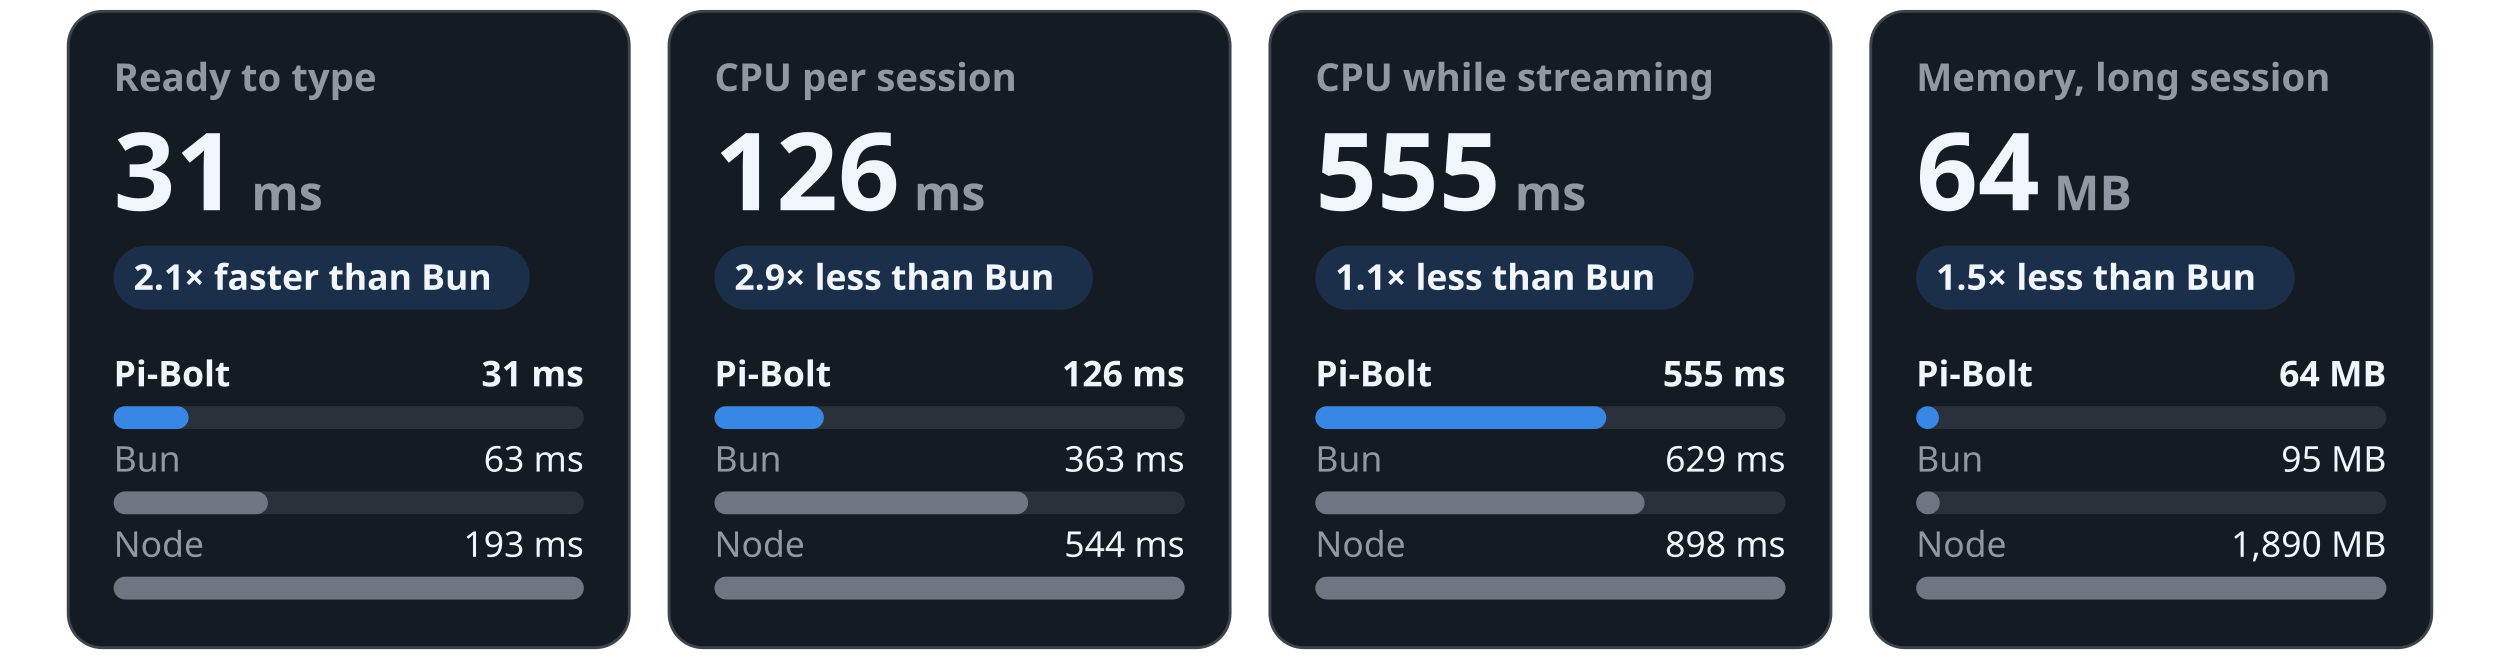
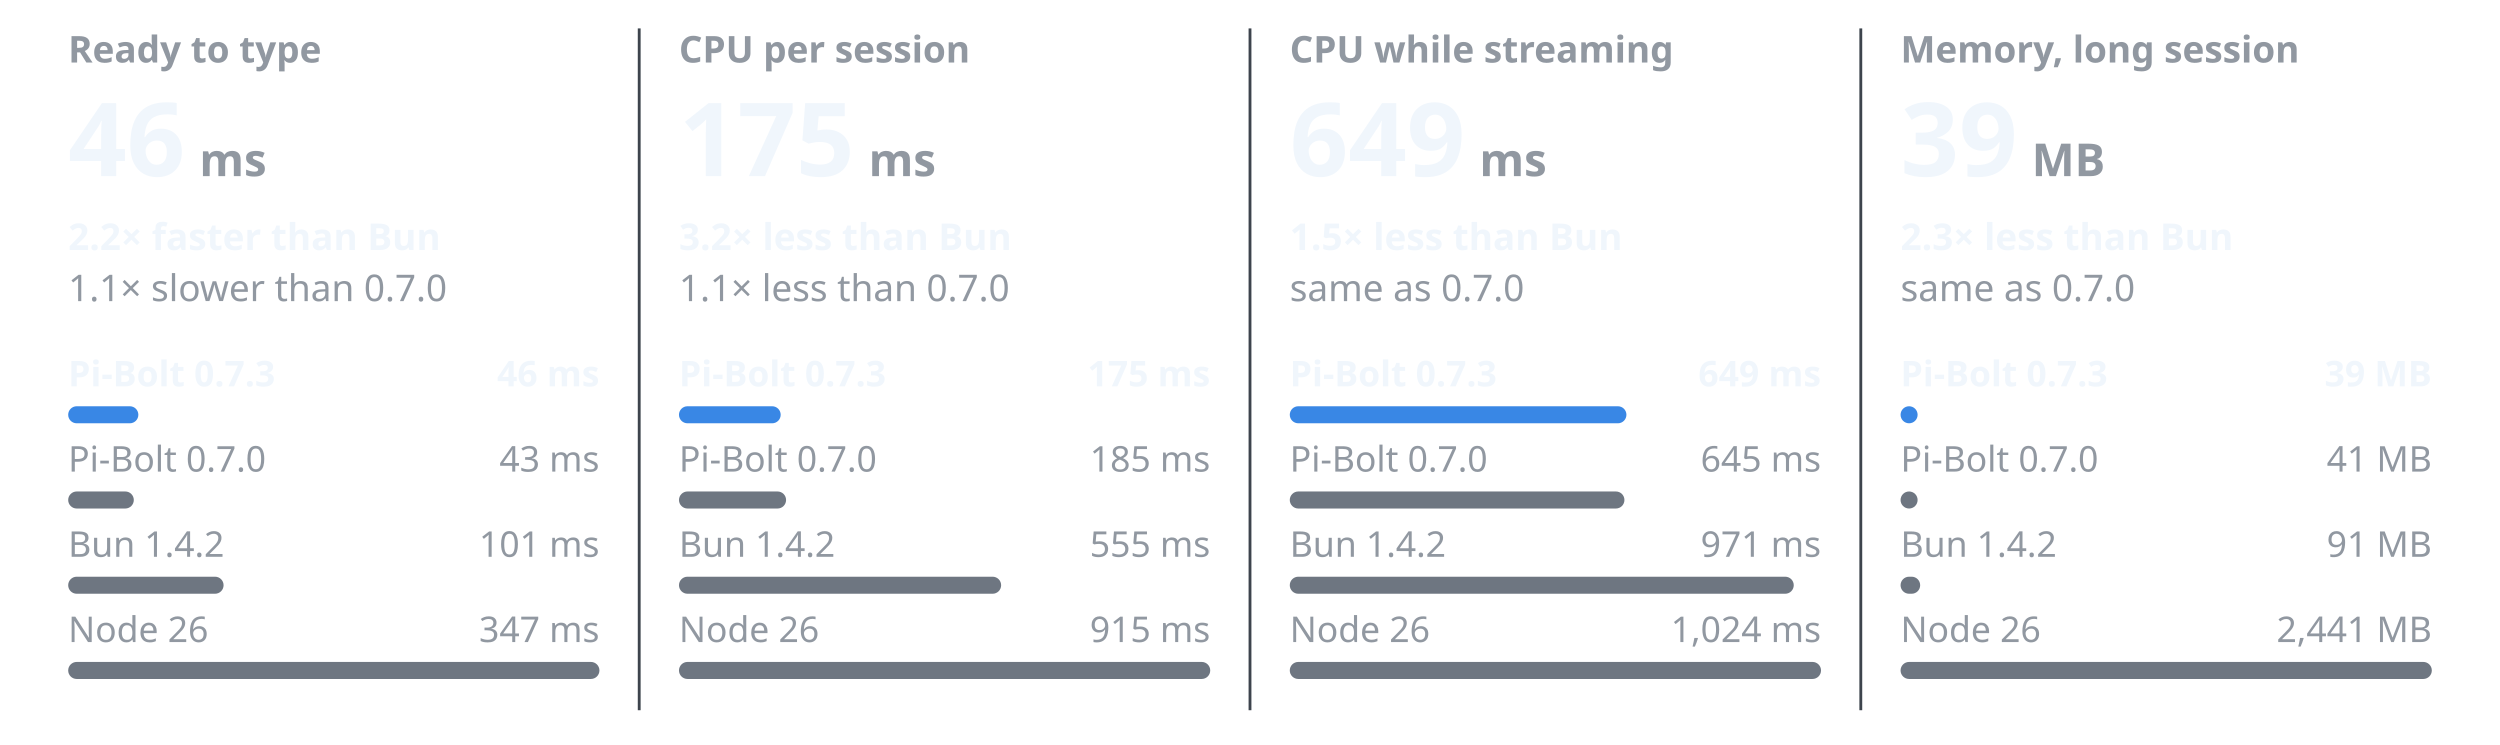
- <svg xmlns="http://www.w3.org/2000/svg" width="880" height="232" viewBox="0 0 880 232" role="img" aria-label="Pi-Bolt compared with Bun and Node">
+ <svg xmlns="http://www.w3.org/2000/svg" width="880" height="262" viewBox="0 0 880 262" role="img" aria-label="Pi-Bolt compared with Bun and Node">
  <style>text{font-family:-apple-system, BlinkMacSystemFont, 'Segoe UI', 'Noto Sans', Helvetica, Arial, sans-serif}</style>
-   <rect x="24.0" y="4" width="197.5" height="224" rx="12" fill="#151b23" stroke="#3d444d" />
-   <text x="40.0" y="32" font-size="13.5" font-weight="600" fill="#9198a1">Ready to type</text>
-   <text x="40.0" y="74" font-size="38" font-weight="700" fill="#f0f6fc">31<tspan font-size="17" font-weight="600" fill="#9198a1" dx="5">ms</tspan>
+   <text x="24.0" y="22" font-size="13" font-weight="600" fill="#9198a1">Ready to type</text>
+   <text x="24.0" y="62" font-size="36" font-weight="700" fill="#f0f6fc">46<tspan font-size="16" font-weight="600" fill="#9198a1" dx="5">ms</tspan>
  </text>
-   <rect x="40.0" y="86.5" width="146.5" height="22.5" rx="11.2" fill="#1b2f4a" />
-   <text x="47.0" y="102.0" font-size="12.5" font-weight="600" fill="#f0f6fc">2.1× faster than Bun</text>
-   <text x="40.0" y="136" font-size="12.5" font-weight="650" fill="#f0f6fc">Pi-Bolt</text>
-   <text x="205.5" y="136" font-size="12.5" font-weight="650" text-anchor="end" fill="#f0f6fc">31 ms</text>
-   <rect x="40.0" y="143" width="165.5" height="8" rx="4" fill="#3d444d" opacity="0.55" />
-   <rect x="40.0" y="143" width="26.4" height="8" rx="4" fill="#3987e5" />
-   <text x="40.0" y="166" font-size="12.5" font-weight="400" fill="#9198a1">Bun</text>
-   <text x="205.5" y="166" font-size="12.5" font-weight="400" text-anchor="end" fill="#f0f6fc">63 ms</text>
-   <rect x="40.0" y="173" width="165.5" height="8" rx="4" fill="#3d444d" opacity="0.55" />
-   <rect x="40.0" y="173" width="54.3" height="8" rx="4" fill="#6e7681" />
-   <text x="40.0" y="196" font-size="12.5" font-weight="400" fill="#9198a1">Node</text>
-   <text x="205.5" y="196" font-size="12.5" font-weight="400" text-anchor="end" fill="#f0f6fc">193 ms</text>
-   <rect x="40.0" y="203" width="165.5" height="8" rx="4" fill="#3d444d" opacity="0.55" />
-   <rect x="40.0" y="203" width="165.5" height="8" rx="4" fill="#6e7681" />
-   <rect x="235.5" y="4" width="197.5" height="224" rx="12" fill="#151b23" stroke="#3d444d" />
-   <text x="251.5" y="32" font-size="13.5" font-weight="600" fill="#9198a1">CPU per session</text>
-   <text x="251.5" y="74" font-size="38" font-weight="700" fill="#f0f6fc">126<tspan font-size="17" font-weight="600" fill="#9198a1" dx="5">ms</tspan>
+   <text x="24.0" y="88" font-size="13" font-weight="600" fill="#f0f6fc">2.2× faster than Bun</text>
+   <text x="24.0" y="106" font-size="13" fill="#9198a1">1.1× slower than 0.7.0</text>
+   <text x="24.0" y="136" font-size="12.5" font-weight="650" fill="#f0f6fc">Pi-Bolt 0.7.3</text>
+   <text x="211.0" y="136" font-size="12.5" font-weight="650" text-anchor="end" fill="#f0f6fc">46 ms</text>
+   <rect x="24.0" y="143" width="24.7" height="6" rx="3" fill="#3987e5" />
+   <text x="24.0" y="166" font-size="12.5" font-weight="400" fill="#9198a1">Pi-Bolt 0.7.0</text>
+   <text x="211.0" y="166" font-size="12.5" font-weight="400" text-anchor="end" fill="#9198a1">43 ms</text>
+   <rect x="24.0" y="173" width="23.1" height="6" rx="3" fill="#6e7681" />
+   <text x="24.0" y="196" font-size="12.5" font-weight="400" fill="#9198a1">Bun 1.4.2</text>
+   <text x="211.0" y="196" font-size="12.5" font-weight="400" text-anchor="end" fill="#9198a1">101 ms</text>
+   <rect x="24.0" y="203" width="54.7" height="6" rx="3" fill="#6e7681" />
+   <text x="24.0" y="226" font-size="12.5" font-weight="400" fill="#9198a1">Node 26</text>
+   <text x="211.0" y="226" font-size="12.5" font-weight="400" text-anchor="end" fill="#9198a1">347 ms</text>
+   <rect x="24.0" y="233" width="187.0" height="6" rx="3" fill="#6e7681" />
+   <line x1="225.0" y1="10" x2="225.0" y2="250" stroke="#3d444d" />
+   <text x="239.0" y="22" font-size="13" font-weight="600" fill="#9198a1">CPU per session</text>
+   <text x="239.0" y="62" font-size="36" font-weight="700" fill="#f0f6fc">175<tspan font-size="16" font-weight="600" fill="#9198a1" dx="5">ms</tspan>
  </text>
-   <rect x="251.5" y="86.5" width="133.2" height="22.5" rx="11.2" fill="#1b2f4a" />
-   <text x="258.5" y="102.0" font-size="12.5" font-weight="600" fill="#f0f6fc">2.9× less than Bun</text>
-   <text x="251.5" y="136" font-size="12.5" font-weight="650" fill="#f0f6fc">Pi-Bolt</text>
-   <text x="417.0" y="136" font-size="12.5" font-weight="650" text-anchor="end" fill="#f0f6fc">126 ms</text>
-   <rect x="251.5" y="143" width="165.5" height="8" rx="4" fill="#3d444d" opacity="0.55" />
-   <rect x="251.5" y="143" width="38.5" height="8" rx="4" fill="#3987e5" />
-   <text x="251.5" y="166" font-size="12.5" font-weight="400" fill="#9198a1">Bun</text>
-   <text x="417.0" y="166" font-size="12.5" font-weight="400" text-anchor="end" fill="#f0f6fc">363 ms</text>
-   <rect x="251.5" y="173" width="165.5" height="8" rx="4" fill="#3d444d" opacity="0.55" />
-   <rect x="251.5" y="173" width="110.4" height="8" rx="4" fill="#6e7681" />
-   <text x="251.5" y="196" font-size="12.5" font-weight="400" fill="#9198a1">Node</text>
-   <text x="417.0" y="196" font-size="12.5" font-weight="400" text-anchor="end" fill="#f0f6fc">544 ms</text>
-   <rect x="251.5" y="203" width="165.5" height="8" rx="4" fill="#3d444d" opacity="0.55" />
-   <rect x="251.5" y="203" width="165.5" height="8" rx="4" fill="#6e7681" />
-   <rect x="447.0" y="4" width="197.5" height="224" rx="12" fill="#151b23" stroke="#3d444d" />
-   <text x="463.0" y="32" font-size="13.5" font-weight="600" fill="#9198a1">CPU while streaming</text>
-   <text x="463.0" y="74" font-size="38" font-weight="700" fill="#f0f6fc">555<tspan font-size="17" font-weight="600" fill="#9198a1" dx="5">ms</tspan>
+   <text x="239.0" y="88" font-size="13" font-weight="600" fill="#f0f6fc">3.2× less than Bun</text>
+   <text x="239.0" y="106" font-size="13" fill="#9198a1">1.1× less than 0.7.0</text>
+   <text x="239.0" y="136" font-size="12.5" font-weight="650" fill="#f0f6fc">Pi-Bolt 0.7.3</text>
+   <text x="426.0" y="136" font-size="12.5" font-weight="650" text-anchor="end" fill="#f0f6fc">175 ms</text>
+   <rect x="239.0" y="143" width="35.8" height="6" rx="3" fill="#3987e5" />
+   <text x="239.0" y="166" font-size="12.5" font-weight="400" fill="#9198a1">Pi-Bolt 0.7.0</text>
+   <text x="426.0" y="166" font-size="12.5" font-weight="400" text-anchor="end" fill="#9198a1">185 ms</text>
+   <rect x="239.0" y="173" width="37.7" height="6" rx="3" fill="#6e7681" />
+   <text x="239.0" y="196" font-size="12.5" font-weight="400" fill="#9198a1">Bun 1.4.2</text>
+   <text x="426.0" y="196" font-size="12.5" font-weight="400" text-anchor="end" fill="#9198a1">555 ms</text>
+   <rect x="239.0" y="203" width="113.4" height="6" rx="3" fill="#6e7681" />
+   <text x="239.0" y="226" font-size="12.5" font-weight="400" fill="#9198a1">Node 26</text>
+   <text x="426.0" y="226" font-size="12.5" font-weight="400" text-anchor="end" fill="#9198a1">915 ms</text>
+   <rect x="239.0" y="233" width="187.0" height="6" rx="3" fill="#6e7681" />
+   <line x1="440.0" y1="10" x2="440.0" y2="250" stroke="#3d444d" />
+   <text x="454.0" y="22" font-size="13" font-weight="600" fill="#9198a1">CPU while streaming</text>
+   <text x="454.0" y="62" font-size="36" font-weight="700" fill="#f0f6fc">649<tspan font-size="16" font-weight="600" fill="#9198a1" dx="5">ms</tspan>
  </text>
-   <rect x="463.0" y="86.5" width="133.2" height="22.5" rx="11.2" fill="#1b2f4a" />
-   <text x="470.0" y="102.0" font-size="12.5" font-weight="600" fill="#f0f6fc">1.1× less than Bun</text>
-   <text x="463.0" y="136" font-size="12.5" font-weight="650" fill="#f0f6fc">Pi-Bolt</text>
-   <text x="628.5" y="136" font-size="12.5" font-weight="650" text-anchor="end" fill="#f0f6fc">555 ms</text>
-   <rect x="463.0" y="143" width="165.5" height="8" rx="4" fill="#3d444d" opacity="0.55" />
-   <rect x="463.0" y="143" width="102.4" height="8" rx="4" fill="#3987e5" />
-   <text x="463.0" y="166" font-size="12.5" font-weight="400" fill="#9198a1">Bun</text>
-   <text x="628.5" y="166" font-size="12.5" font-weight="400" text-anchor="end" fill="#f0f6fc">629 ms</text>
-   <rect x="463.0" y="173" width="165.5" height="8" rx="4" fill="#3d444d" opacity="0.55" />
-   <rect x="463.0" y="173" width="115.9" height="8" rx="4" fill="#6e7681" />
-   <text x="463.0" y="196" font-size="12.5" font-weight="400" fill="#9198a1">Node</text>
-   <text x="628.5" y="196" font-size="12.5" font-weight="400" text-anchor="end" fill="#f0f6fc">898 ms</text>
-   <rect x="463.0" y="203" width="165.5" height="8" rx="4" fill="#3d444d" opacity="0.55" />
-   <rect x="463.0" y="203" width="165.5" height="8" rx="4" fill="#6e7681" />
-   <rect x="658.5" y="4" width="197.5" height="224" rx="12" fill="#151b23" stroke="#3d444d" />
-   <text x="674.5" y="32" font-size="13.5" font-weight="600" fill="#9198a1">Memory, long session</text>
-   <text x="674.5" y="74" font-size="38" font-weight="700" fill="#f0f6fc">64<tspan font-size="17" font-weight="600" fill="#9198a1" dx="5">MB</tspan>
+   <text x="454.0" y="88" font-size="13" font-weight="600" fill="#f0f6fc">1.5× less than Bun</text>
+   <text x="454.0" y="106" font-size="13" fill="#9198a1">same as 0.7.0</text>
+   <text x="454.0" y="136" font-size="12.5" font-weight="650" fill="#f0f6fc">Pi-Bolt 0.7.3</text>
+   <text x="641.0" y="136" font-size="12.5" font-weight="650" text-anchor="end" fill="#f0f6fc">649 ms</text>
+   <rect x="454.0" y="143" width="118.5" height="6" rx="3" fill="#3987e5" />
+   <text x="454.0" y="166" font-size="12.5" font-weight="400" fill="#9198a1">Pi-Bolt 0.7.0</text>
+   <text x="641.0" y="166" font-size="12.5" font-weight="400" text-anchor="end" fill="#9198a1">645 ms</text>
+   <rect x="454.0" y="173" width="117.8" height="6" rx="3" fill="#6e7681" />
+   <text x="454.0" y="196" font-size="12.5" font-weight="400" fill="#9198a1">Bun 1.4.2</text>
+   <text x="641.0" y="196" font-size="12.5" font-weight="400" text-anchor="end" fill="#9198a1">971 ms</text>
+   <rect x="454.0" y="203" width="177.4" height="6" rx="3" fill="#6e7681" />
+   <text x="454.0" y="226" font-size="12.5" font-weight="400" fill="#9198a1">Node 26</text>
+   <text x="641.0" y="226" font-size="12.5" font-weight="400" text-anchor="end" fill="#9198a1">1,024 ms</text>
+   <rect x="454.0" y="233" width="187.0" height="6" rx="3" fill="#6e7681" />
+   <line x1="655.0" y1="10" x2="655.0" y2="250" stroke="#3d444d" />
+   <text x="669.0" y="22" font-size="13" font-weight="600" fill="#9198a1">Memory, long session</text>
+   <text x="669.0" y="62" font-size="36" font-weight="700" fill="#f0f6fc">39<tspan font-size="16" font-weight="600" fill="#9198a1" dx="5">MB</tspan>
  </text>
-   <rect x="674.5" y="86.5" width="133.2" height="22.5" rx="11.2" fill="#1b2f4a" />
-   <text x="681.5" y="102.0" font-size="12.5" font-weight="600" fill="#f0f6fc">1.5× less than Bun</text>
-   <text x="674.5" y="136" font-size="12.5" font-weight="650" fill="#f0f6fc">Pi-Bolt</text>
-   <text x="840.0" y="136" font-size="12.5" font-weight="650" text-anchor="end" fill="#f0f6fc">64 MB</text>
-   <rect x="674.5" y="143" width="165.5" height="8" rx="4" fill="#3d444d" opacity="0.55" />
-   <rect x="674.5" y="143" width="8.0" height="8" rx="4" fill="#3987e5" />
-   <text x="674.5" y="166" font-size="12.5" font-weight="400" fill="#9198a1">Bun</text>
-   <text x="840.0" y="166" font-size="12.5" font-weight="400" text-anchor="end" fill="#f0f6fc">95 MB</text>
-   <rect x="674.5" y="173" width="165.5" height="8" rx="4" fill="#3d444d" opacity="0.55" />
-   <rect x="674.5" y="173" width="8.3" height="8" rx="4" fill="#6e7681" />
-   <text x="674.5" y="196" font-size="12.5" font-weight="400" fill="#9198a1">Node</text>
-   <text x="840.0" y="196" font-size="12.5" font-weight="400" text-anchor="end" fill="#f0f6fc">1,890 MB</text>
-   <rect x="674.5" y="203" width="165.5" height="8" rx="4" fill="#3d444d" opacity="0.55" />
-   <rect x="674.5" y="203" width="165.5" height="8" rx="4" fill="#6e7681" />
+   <text x="669.0" y="88" font-size="13" font-weight="600" fill="#f0f6fc">2.3× less than Bun</text>
+   <text x="669.0" y="106" font-size="13" fill="#9198a1">same as 0.7.0</text>
+   <text x="669.0" y="136" font-size="12.5" font-weight="650" fill="#f0f6fc">Pi-Bolt 0.7.3</text>
+   <text x="856.0" y="136" font-size="12.5" font-weight="650" text-anchor="end" fill="#f0f6fc">39 MB</text>
+   <rect x="669.0" y="143" width="6.0" height="6" rx="3" fill="#3987e5" />
+   <text x="669.0" y="166" font-size="12.5" font-weight="400" fill="#9198a1">Pi-Bolt 0.7.0</text>
+   <text x="856.0" y="166" font-size="12.5" font-weight="400" text-anchor="end" fill="#9198a1">41 MB</text>
+   <rect x="669.0" y="173" width="6.0" height="6" rx="3" fill="#6e7681" />
+   <text x="669.0" y="196" font-size="12.5" font-weight="400" fill="#9198a1">Bun 1.4.2</text>
+   <text x="856.0" y="196" font-size="12.5" font-weight="400" text-anchor="end" fill="#9198a1">91 MB</text>
+   <rect x="669.0" y="203" width="6.9" height="6" rx="3" fill="#6e7681" />
+   <text x="669.0" y="226" font-size="12.5" font-weight="400" fill="#9198a1">Node 26</text>
+   <text x="856.0" y="226" font-size="12.5" font-weight="400" text-anchor="end" fill="#9198a1">2,441 MB</text>
+   <rect x="669.0" y="233" width="187.0" height="6" rx="3" fill="#6e7681" />
</svg>
